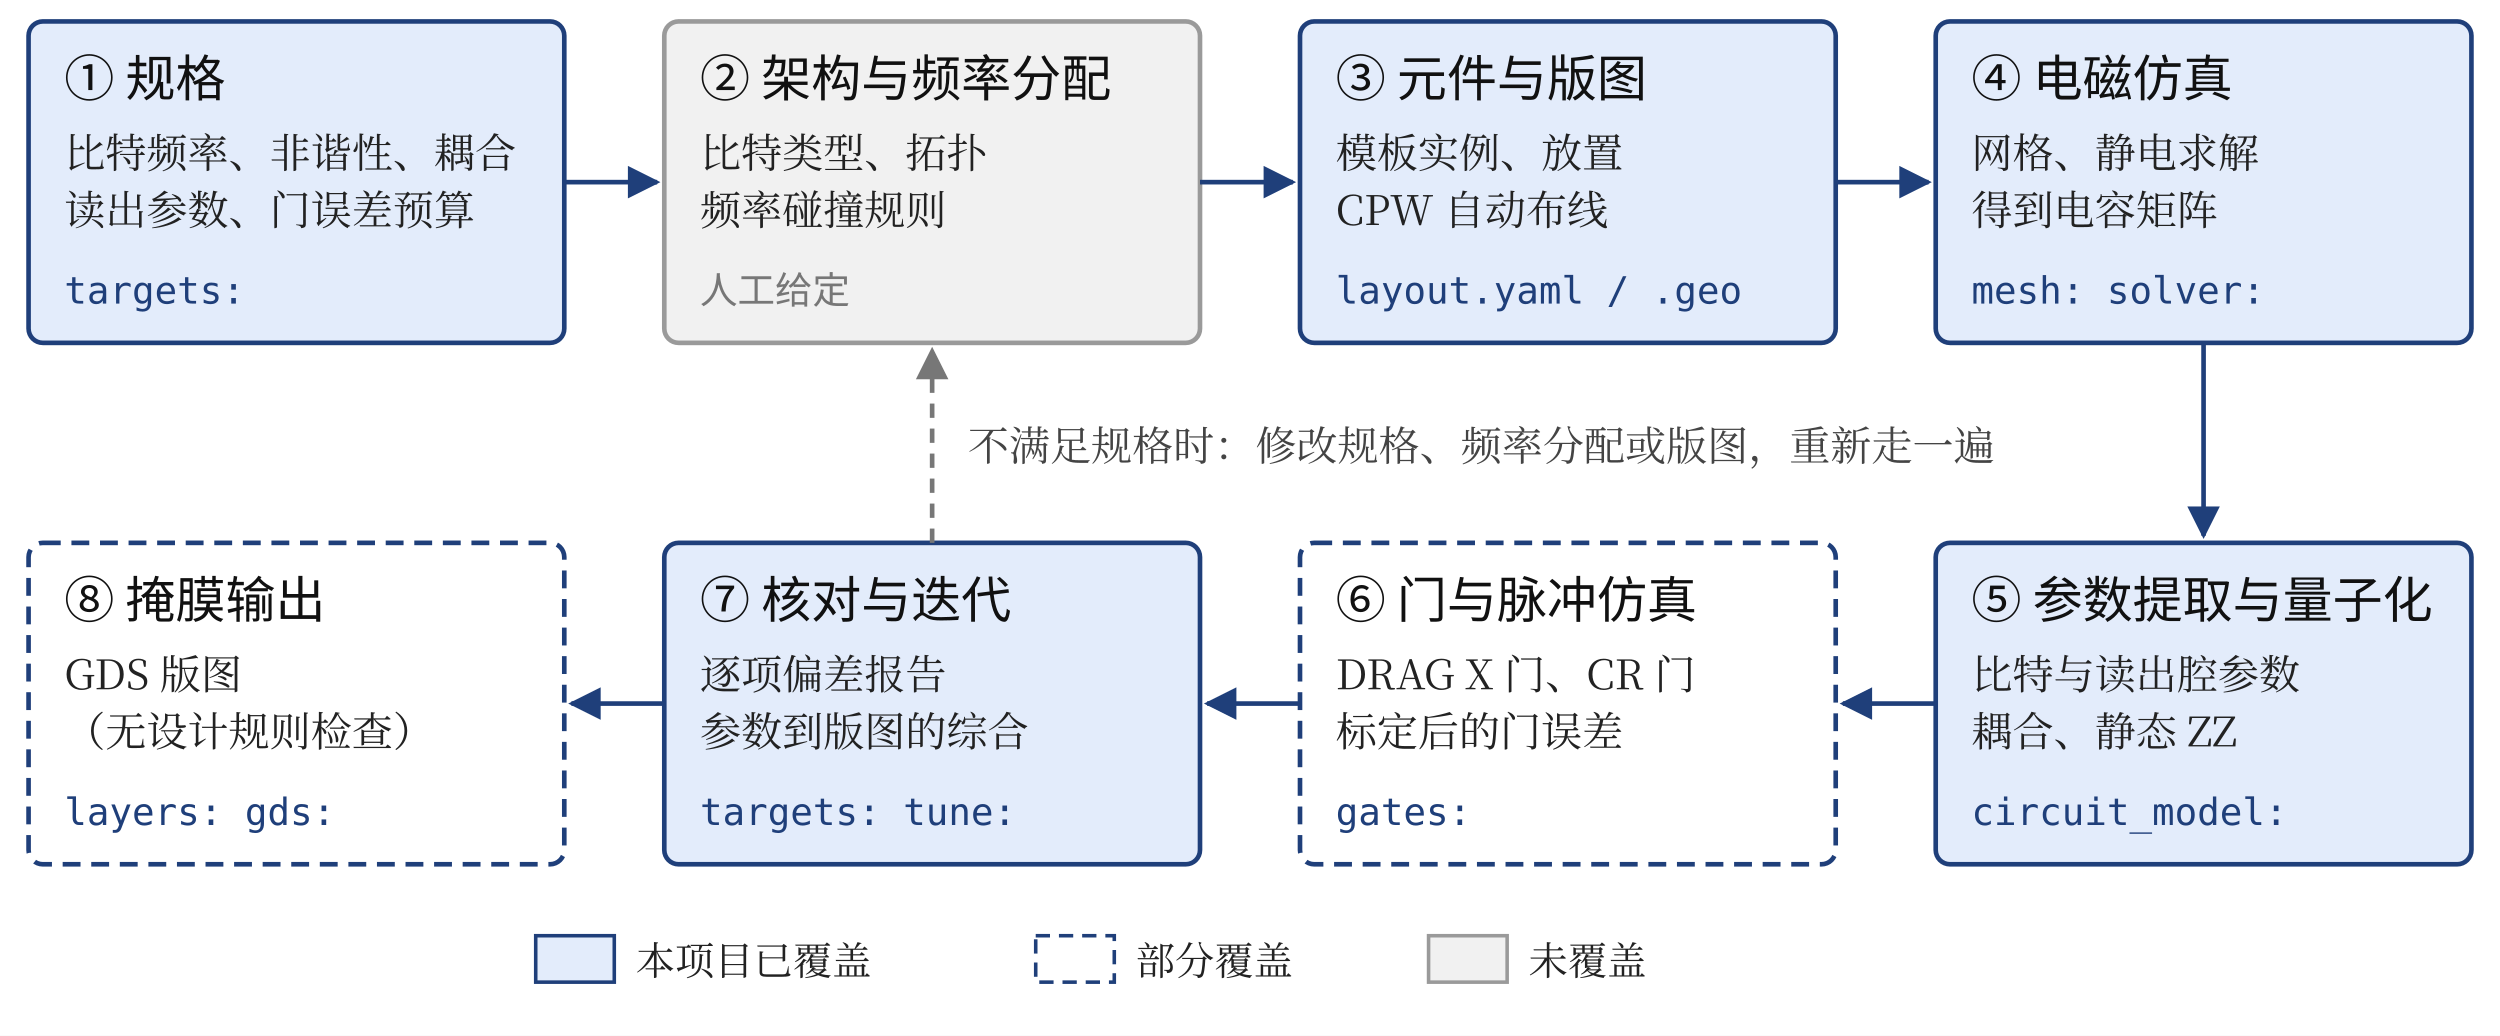
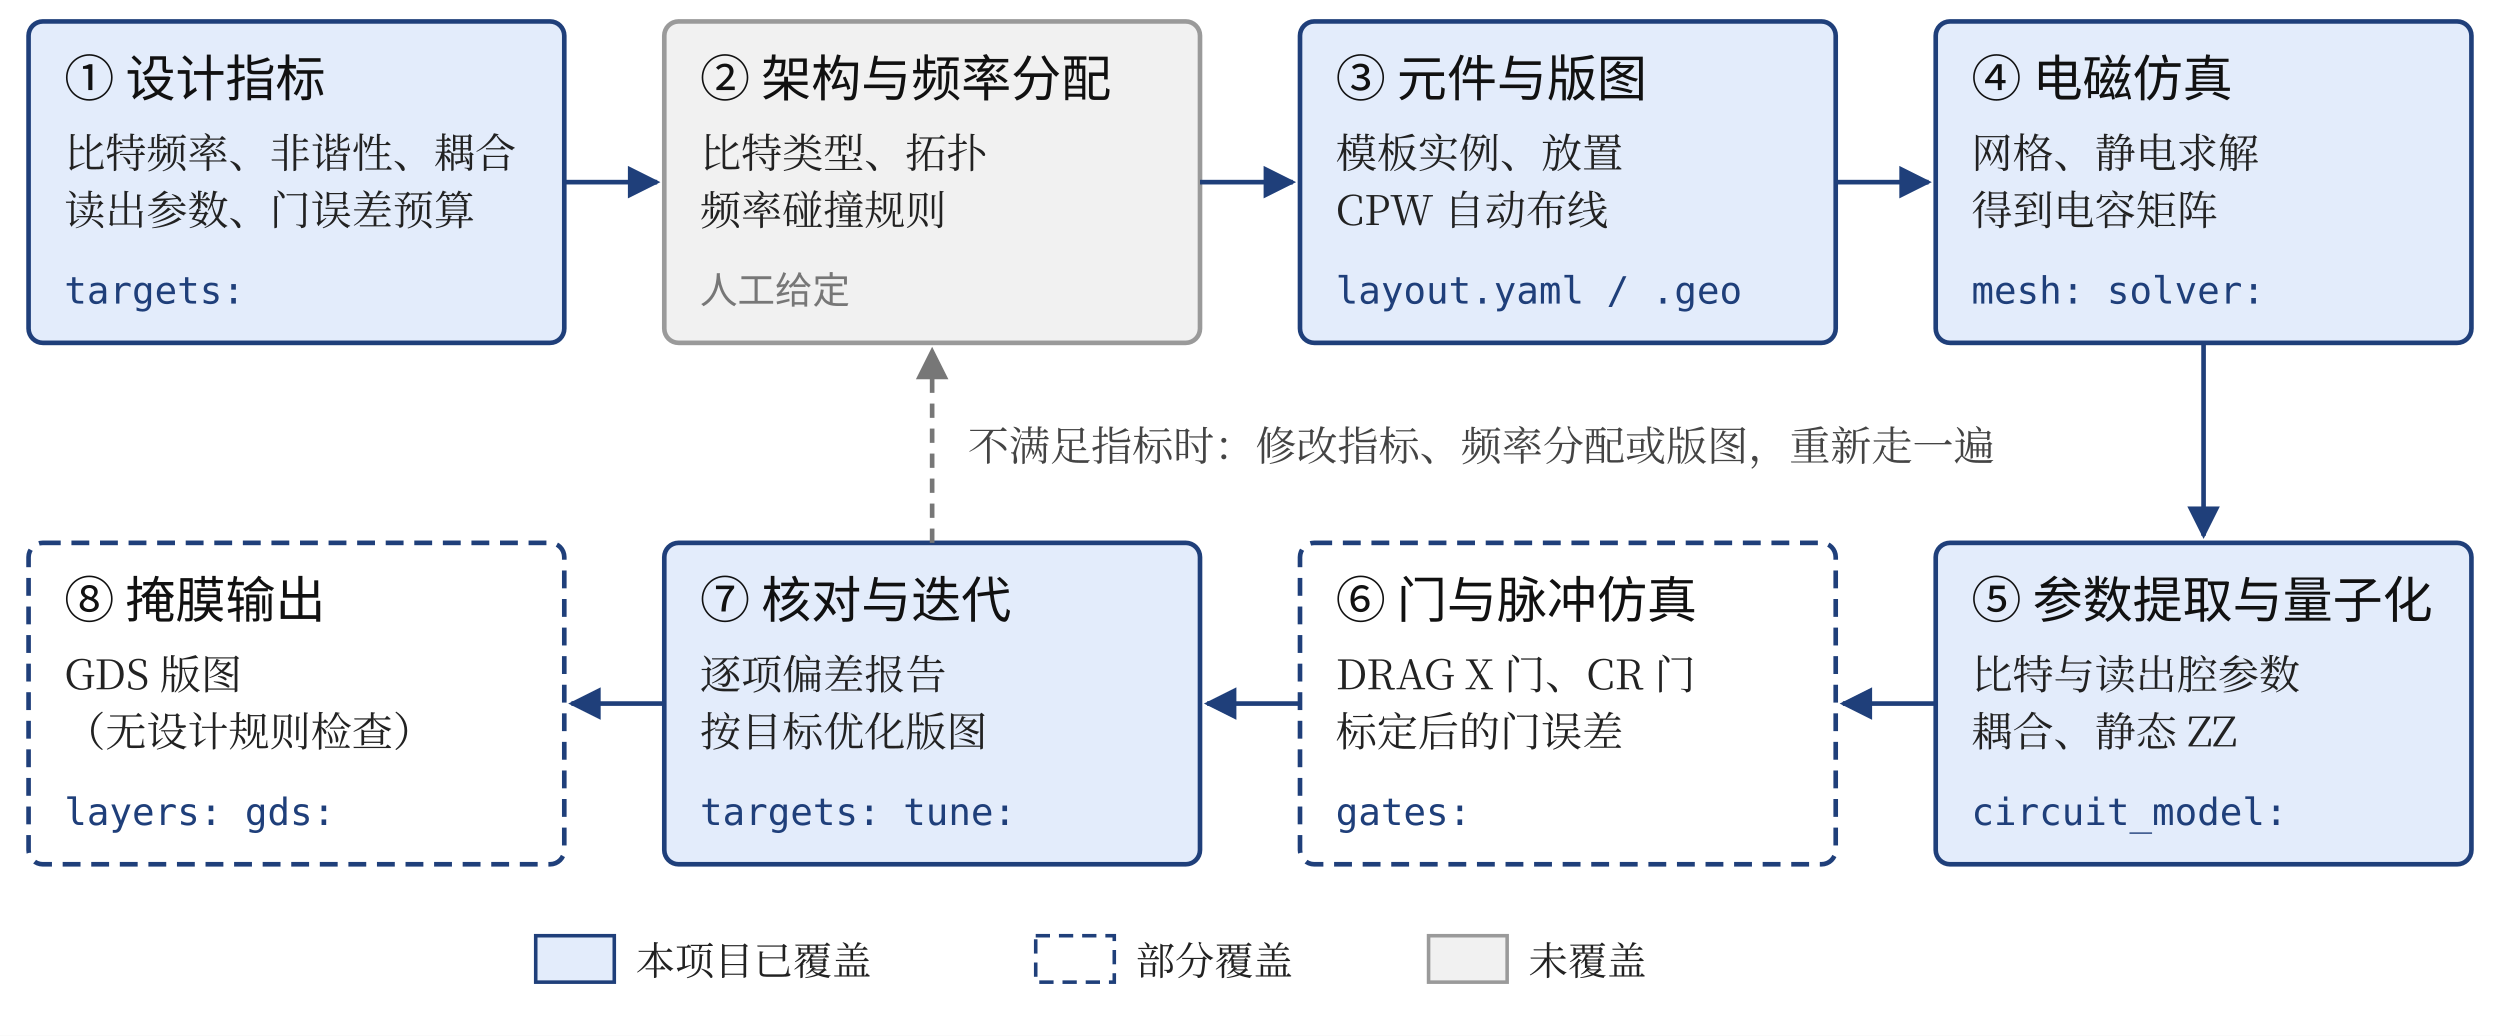
<svg xmlns="http://www.w3.org/2000/svg" viewBox="0 0 700 290" style="width:100%;height:auto;font-family:RTimes,RSong,'Noto Serif CJK SC','Songti SC',SimSun,serif">
  <rect width="700" height="290" fill="#fff" />
  <defs>
    <marker id="ah" viewBox="0 0 10 10" refX="9" refY="5" markerWidth="7" markerHeight="7" orient="auto">
      <path d="M0,0 L10,5 L0,10 z" fill="#1f3f7a" />
    </marker>
    <marker id="ag" viewBox="0 0 10 10" refX="9" refY="5" markerWidth="7" markerHeight="7" orient="auto">
      <path d="M0,0 L10,5 L0,10 z" fill="#777" />
    </marker>
  </defs>
  <g stroke="#1f3f7a" stroke-width="1.3">
    <rect x="8" y="6" width="150" height="90" rx="4" fill="#e3ecfb" />
    <rect x="186" y="6" width="150" height="90" rx="4" fill="#f1f1f1" stroke="#9a9a9a" />
    <rect x="364" y="6" width="150" height="90" rx="4" fill="#e3ecfb" />
    <rect x="542" y="6" width="150" height="90" rx="4" fill="#e3ecfb" />
    <rect x="542" y="152" width="150" height="90" rx="4" fill="#e3ecfb" />
    <rect x="364" y="152" width="150" height="90" rx="4" fill="#fff" stroke-dasharray="5 3" />
    <rect x="186" y="152" width="150" height="90" rx="4" fill="#e3ecfb" />
    <rect x="8" y="152" width="150" height="90" rx="4" fill="#fff" stroke-dasharray="5 3" />
  </g>
  <g stroke="#1f3f7a" stroke-width="1.3" fill="none" marker-end="url(#ah)">
    <path d="M158,51 H184" />
    <path d="M336,51 H362" />
    <path d="M514,51 H540" />
    <path d="M617,96 V150" />
    <path d="M542,197 H516" />
    <path d="M364,197 H338" />
    <path d="M186,197 H160" />
  </g>
  <path d="M261,152 V98" stroke="#777" stroke-width="1.3" stroke-dasharray="4 3" fill="none" marker-end="url(#ag)" />
-   <text x="271" y="129" font-size="11.5" fill="#444">不满足规格时：修改规格、频率分配或版图，重新走一遍</text>
+   <text x="271" y="129" font-size="11.5" fill="#444">不满足指标时：修改指标、频率分配或版图，重新走一遍</text>
  <g font-size="14" font-family="RTimes,RHei,'Noto Sans CJK SC','PingFang SC','Microsoft YaHei',sans-serif" fill="#111">
-     <text x="18" y="27">① 规格</text>
+     <text x="18" y="27">① 设计指标</text>
    <text x="196" y="27">② 架构与频率分配</text>
    <text x="374" y="27">③ 元件与版图</text>
    <text x="552" y="27">④ 电磁仿真</text>
    <text x="552" y="173">⑤ 参数提取与量子化</text>
    <text x="374" y="173">⑥ 门与脉冲仿真</text>
    <text x="196" y="173">⑦ 核对与迭代</text>
    <text x="18" y="173">⑧ 掩膜输出</text>
  </g>
  <g font-size="11.5" fill="#222">
    <text x="18" y="47">比特频率、非谐性、耦合</text>
    <text x="18" y="63">读出参数、门误差预算</text>
    <text x="196" y="47">比特类型、拓扑</text>
    <text x="196" y="63">频率碰撞规则</text>
    <text x="374" y="47">模板实例、放置</text>
    <text x="374" y="63">CPW 自动布线</text>
    <text x="552" y="47">网格、静电求解</text>
    <text x="552" y="63">得到电容矩阵</text>
    <text x="552" y="193">比特与读出腔参数</text>
    <text x="552" y="209">耦合、静态 ZZ</text>
    <text x="374" y="193">DRAG X 门、CR 门</text>
    <text x="374" y="209">标定后的门误差</text>
    <text x="196" y="193">逐项偏差报告</text>
-     <text x="196" y="209">参数到版图的综合</text>
+     <text x="196" y="209">按目标优化版图</text>
    <text x="18" y="193">GDS 版图</text>
    <text x="18" y="209">（无设计规则检查）</text>
  </g>
  <g font-size="10.5" font-family="RMono,Consolas,RSong,monospace" fill="#1f3f7a">
    <text x="18" y="85">targets:</text>
    <text x="196" y="85" fill="#777">人工给定</text>
    <text x="374" y="85">layout.yaml / .geo</text>
    <text x="552" y="85">mesh: solver:</text>
    <text x="552" y="231">circuit_model:</text>
    <text x="374" y="231">gates:</text>
    <text x="196" y="231">targets: tune:</text>
    <text x="18" y="231">layers: gds:</text>
  </g>
  <g font-size="11" fill="#222">
    <rect x="150" y="262" width="22" height="13" fill="#e3ecfb" stroke="#1f3f7a" />
    <text x="178" y="273">本项目已覆盖</text>
    <rect x="290" y="262" width="22" height="13" fill="#fff" stroke="#1f3f7a" stroke-dasharray="4 2.5" />
    <text x="318" y="273">部分覆盖</text>
    <rect x="400" y="262" width="22" height="13" fill="#f1f1f1" stroke="#9a9a9a" />
    <text x="428" y="273">未覆盖</text>
  </g>
</svg>
